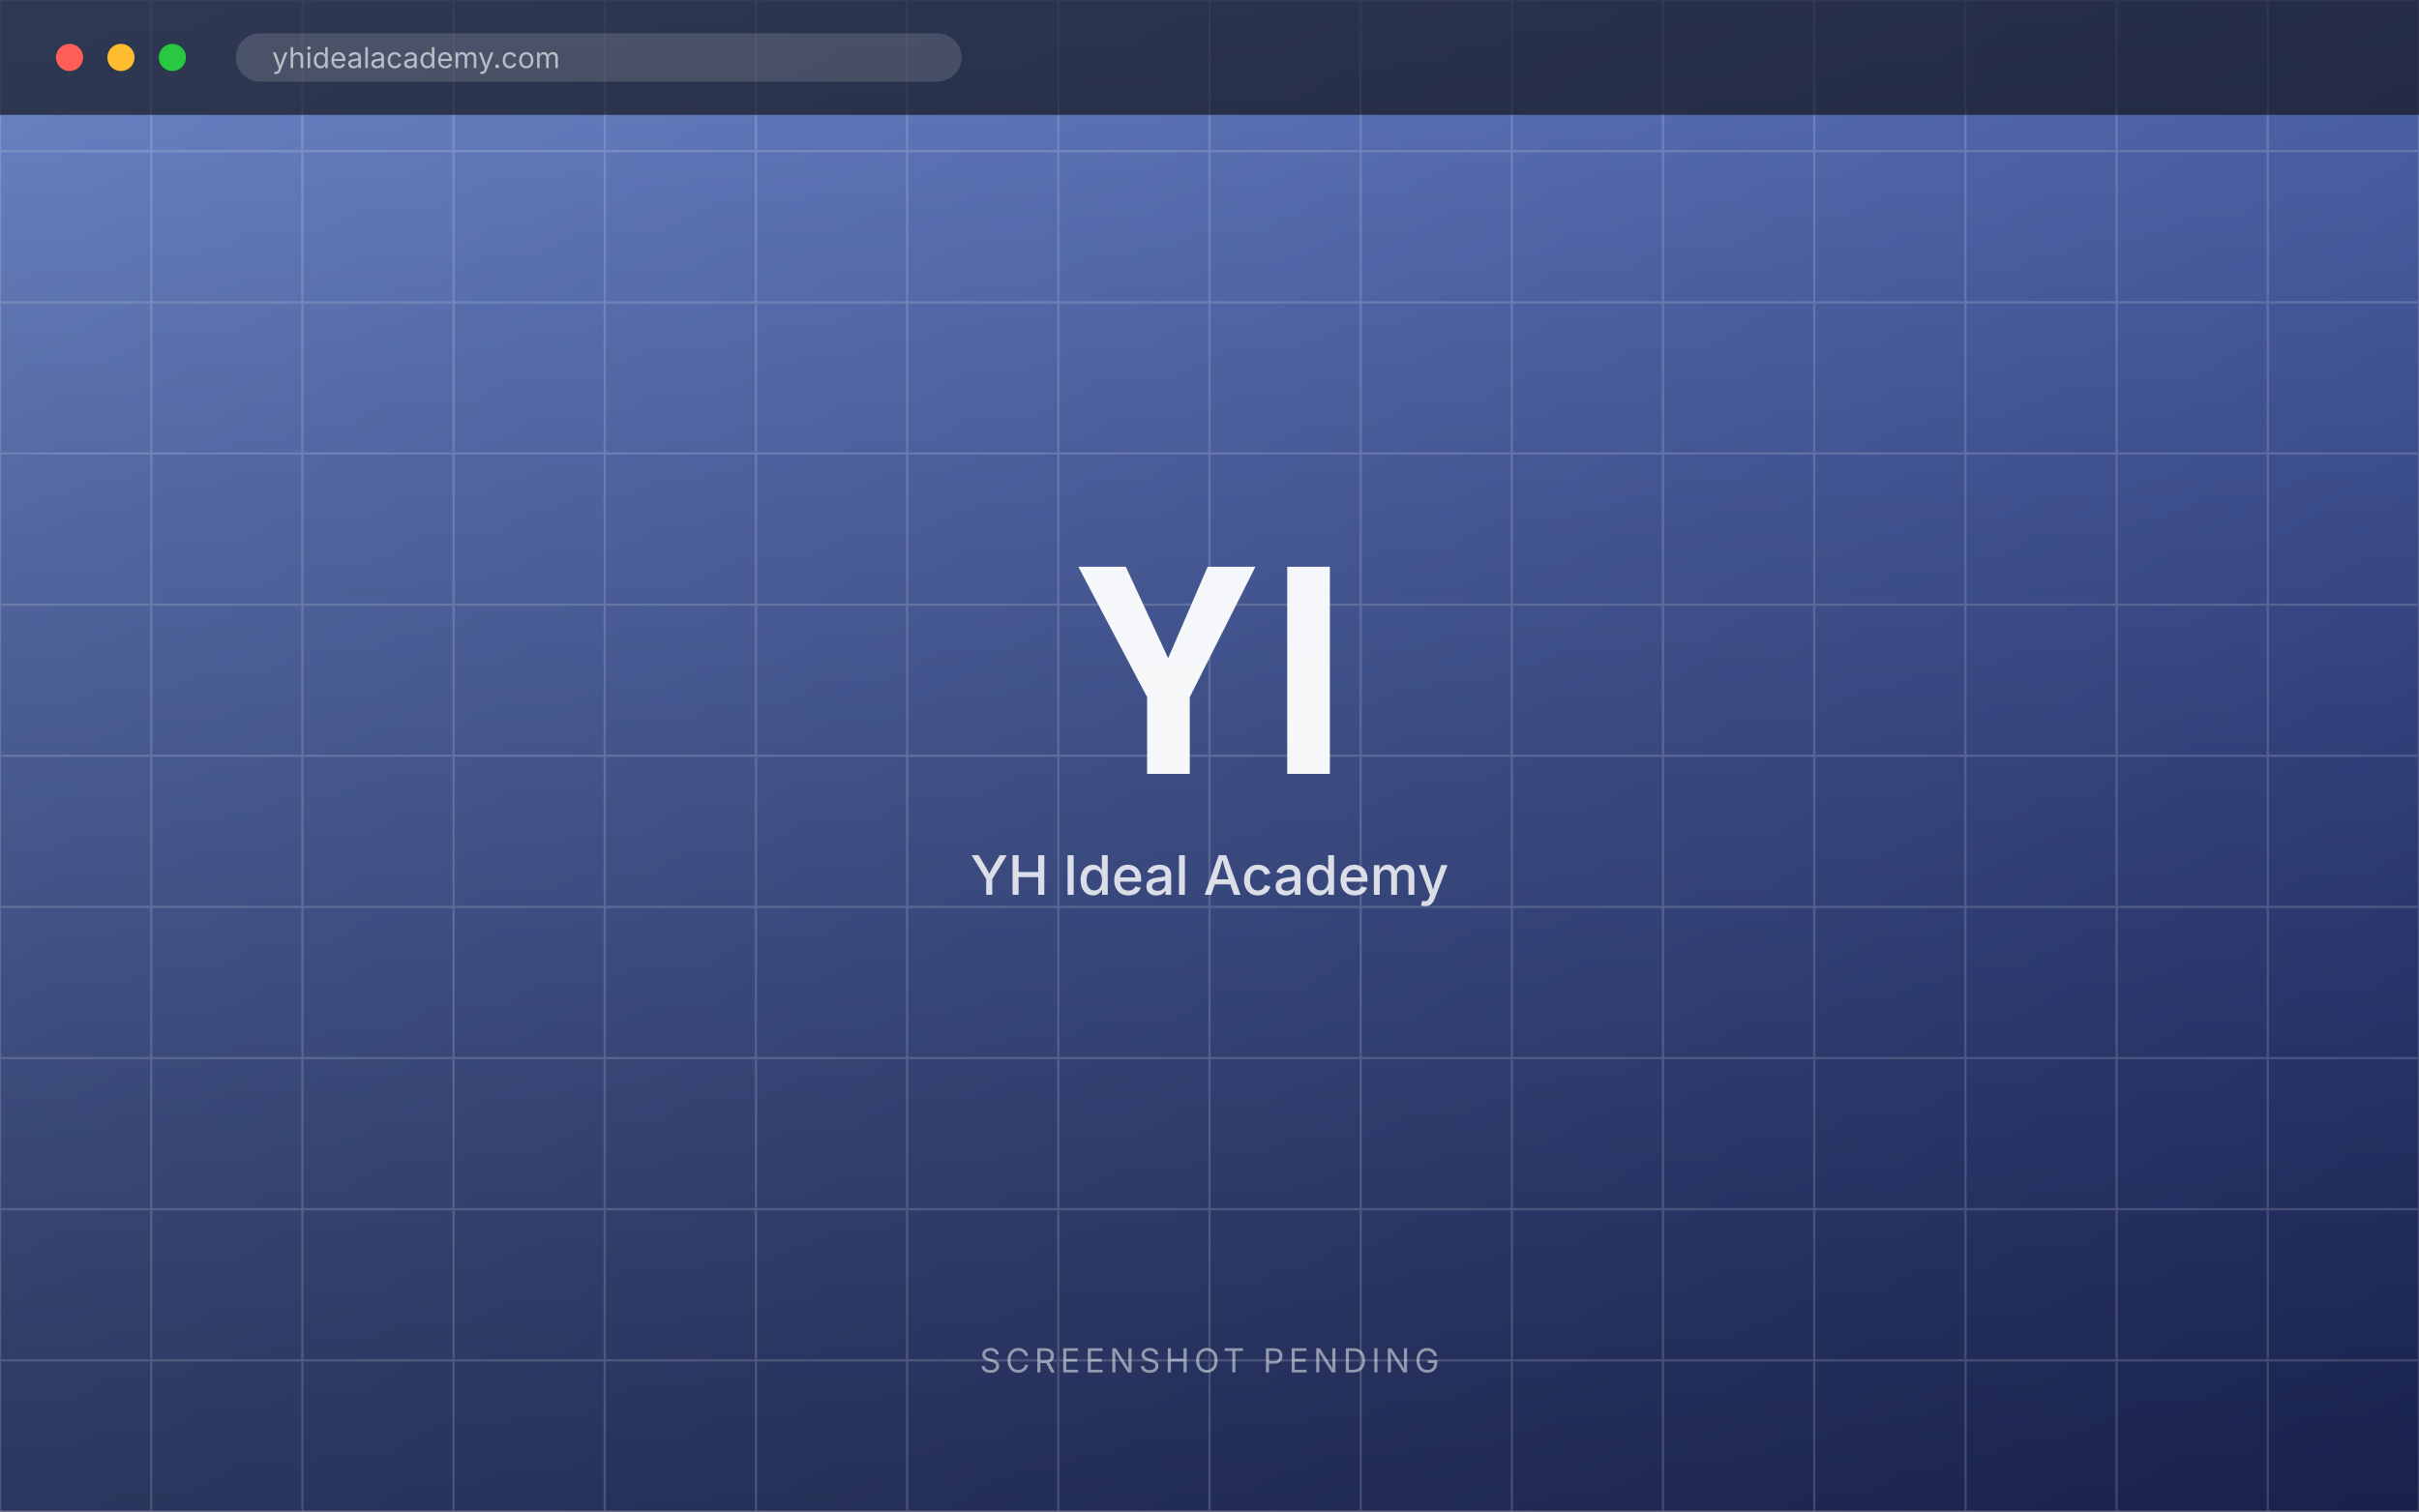
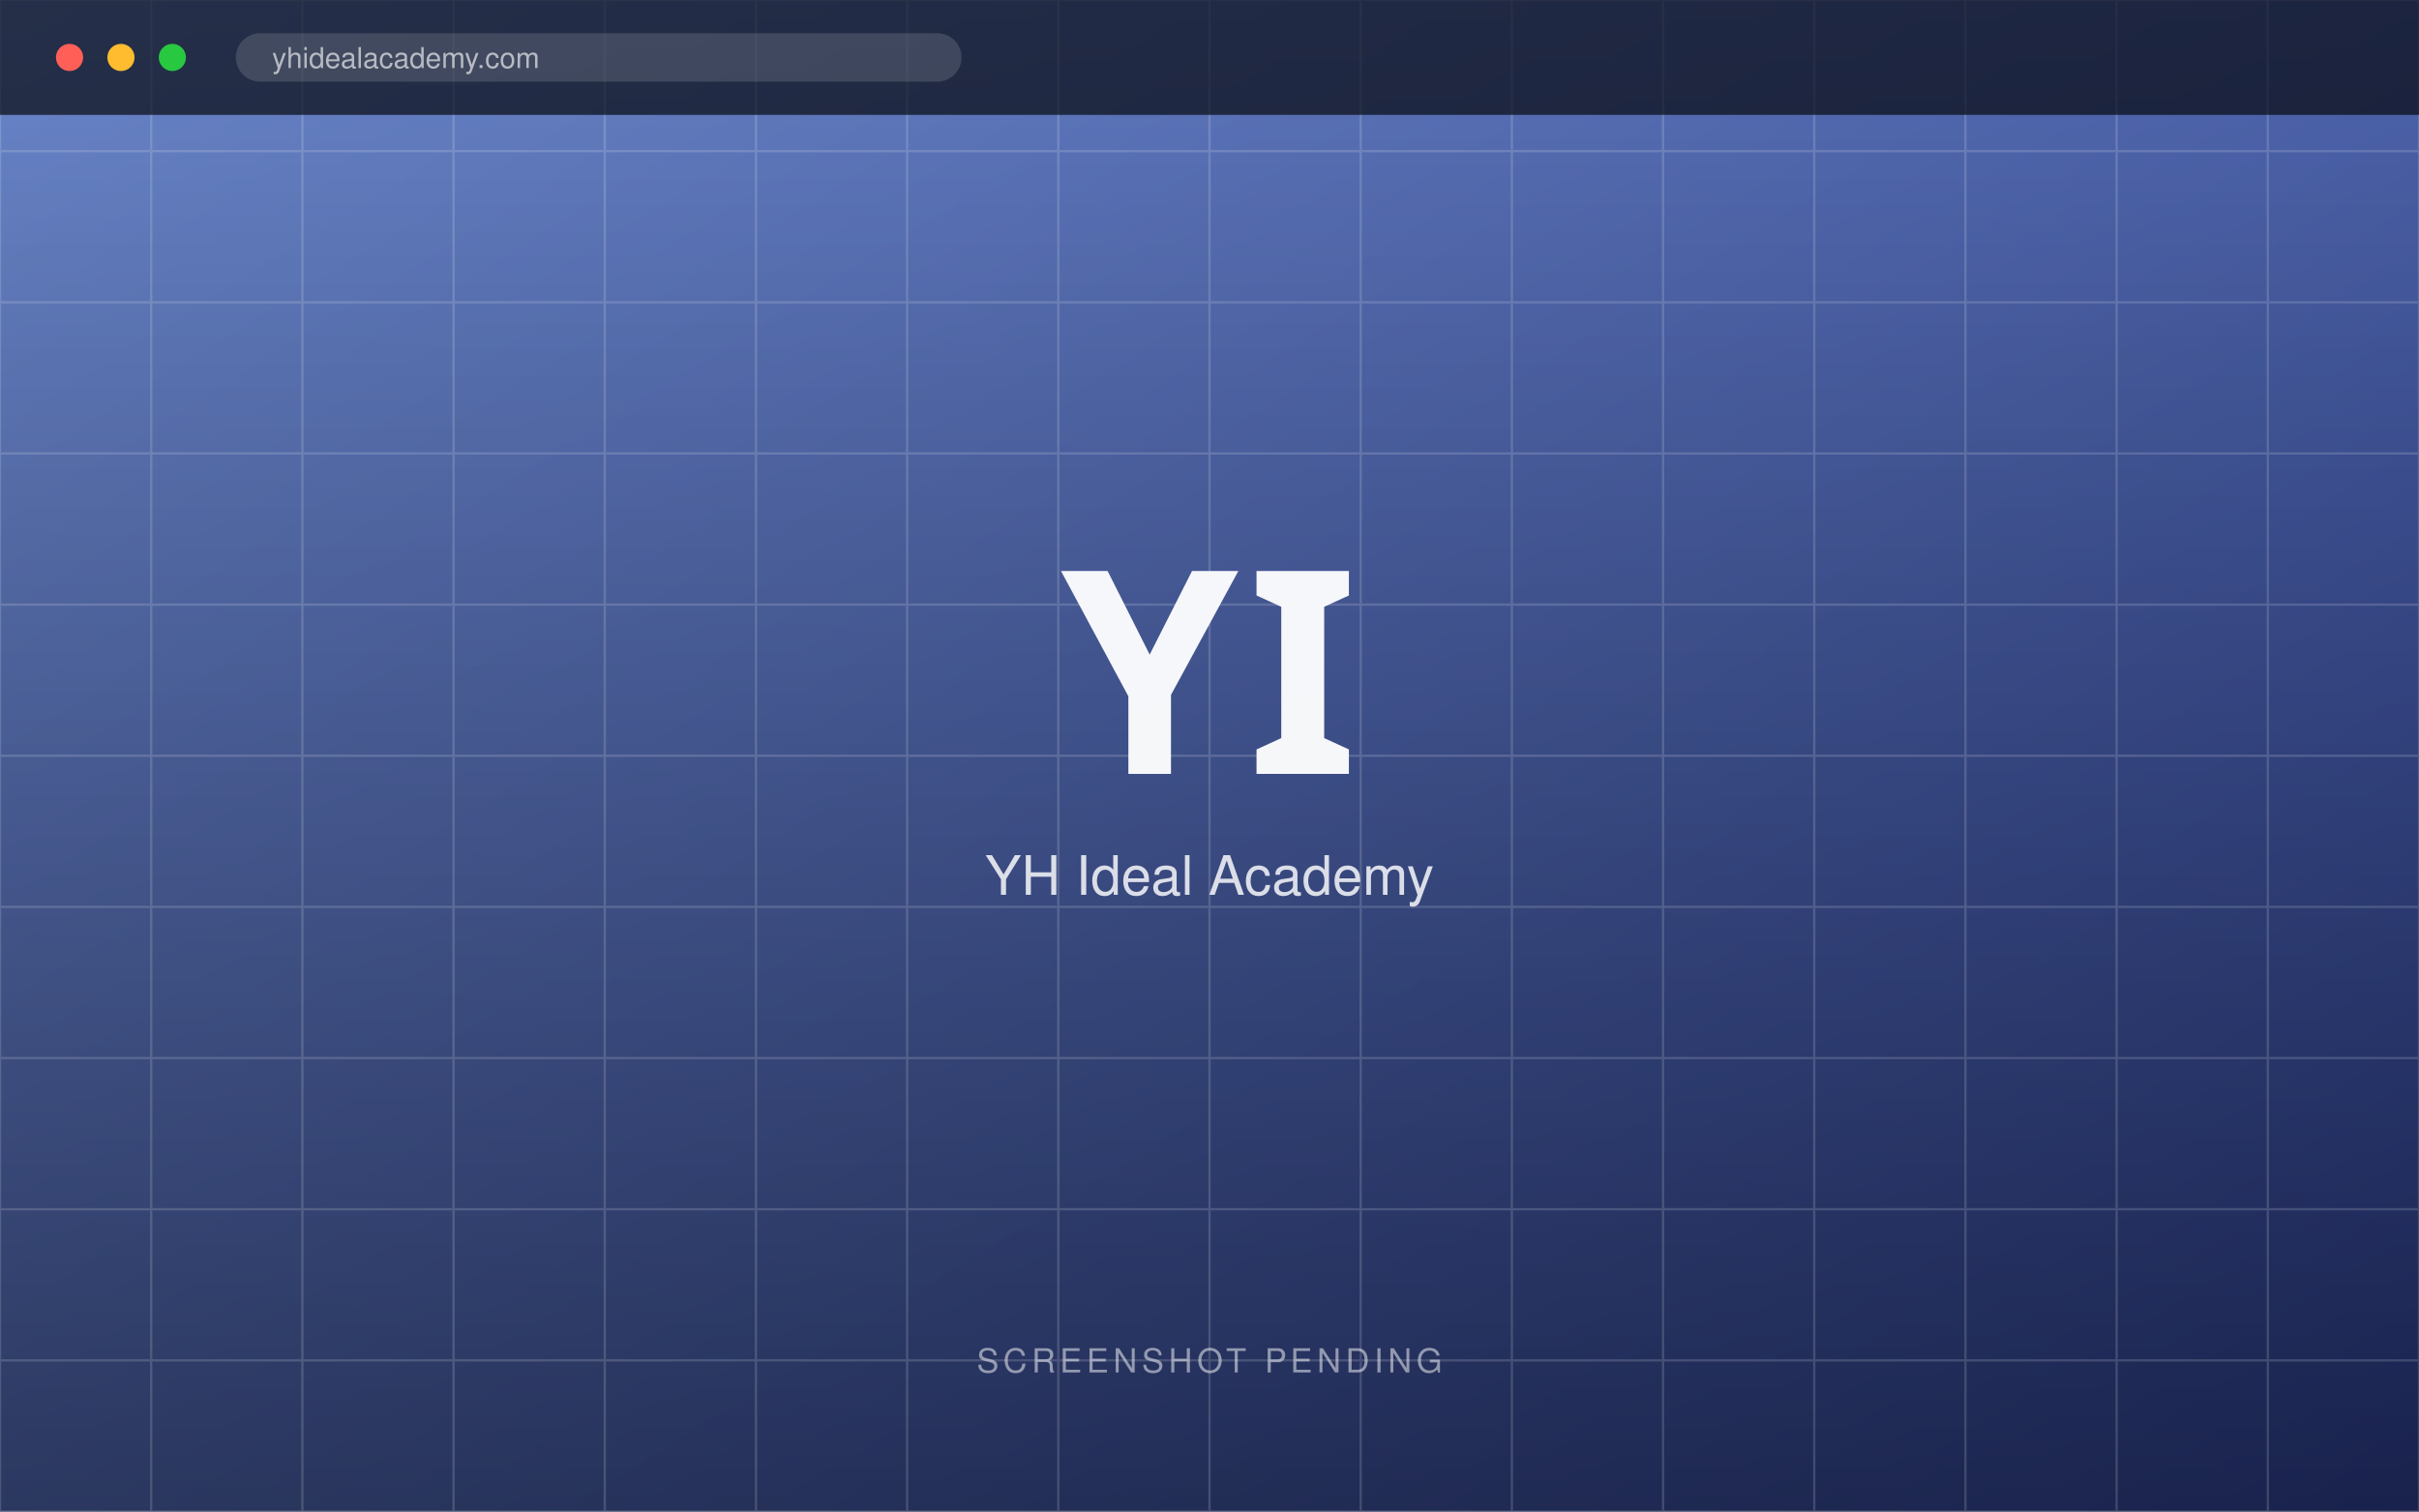
<svg xmlns="http://www.w3.org/2000/svg" viewBox="0 0 1600 1000" width="1600" height="1000" role="img" aria-label="YH Ideal Academy">
  <defs>
    <linearGradient id="g" x1="0" y1="0" x2="1" y2="1">
      <stop offset="0%" stop-color="#7C9BE8" stop-opacity=".85" />
      <stop offset="100%" stop-color="#2E3F8F" stop-opacity=".95" />
    </linearGradient>
    <linearGradient id="v" x1="0" y1="0" x2="0" y2="1">
      <stop offset="0%" stop-color="#000" stop-opacity="0" />
      <stop offset="100%" stop-color="#000" stop-opacity=".45" />
    </linearGradient>
  </defs>
-   <rect width="1600" height="1000" fill="#131317" />
+   <rect width="1600" height="1000" fill="#101C2E" />
  <rect x="0" y="0" width="1600" height="1000" fill="url(#g)" />
  <rect x="0" y="0" width="1600" height="1000" fill="url(#v)" />
  <g opacity=".16" stroke="#fff" stroke-width="1.5">
    <line x1="0" y1="0" x2="1600" y2="0" />
    <line x1="0" y1="100" x2="1600" y2="100" />
    <line x1="0" y1="200" x2="1600" y2="200" />
    <line x1="0" y1="300" x2="1600" y2="300" />
    <line x1="0" y1="400" x2="1600" y2="400" />
    <line x1="0" y1="500" x2="1600" y2="500" />
    <line x1="0" y1="600" x2="1600" y2="600" />
    <line x1="0" y1="700" x2="1600" y2="700" />
    <line x1="0" y1="800" x2="1600" y2="800" />
    <line x1="0" y1="900" x2="1600" y2="900" />
    <line x1="0" y1="1000" x2="1600" y2="1000" />
    <line x1="0" y1="0" x2="0" y2="1000" />
    <line x1="100" y1="0" x2="100" y2="1000" />
    <line x1="200" y1="0" x2="200" y2="1000" />
    <line x1="300" y1="0" x2="300" y2="1000" />
    <line x1="400" y1="0" x2="400" y2="1000" />
    <line x1="500" y1="0" x2="500" y2="1000" />
    <line x1="600" y1="0" x2="600" y2="1000" />
    <line x1="700" y1="0" x2="700" y2="1000" />
    <line x1="800" y1="0" x2="800" y2="1000" />
    <line x1="900" y1="0" x2="900" y2="1000" />
    <line x1="1000" y1="0" x2="1000" y2="1000" />
    <line x1="1100" y1="0" x2="1100" y2="1000" />
    <line x1="1200" y1="0" x2="1200" y2="1000" />
    <line x1="1300" y1="0" x2="1300" y2="1000" />
    <line x1="1400" y1="0" x2="1400" y2="1000" />
    <line x1="1500" y1="0" x2="1500" y2="1000" />
    <line x1="1600" y1="0" x2="1600" y2="1000" />
  </g>
-   <rect x="0" y="0" width="1600" height="76" fill="#0A0A0C" opacity=".62" />
+   <rect x="0" y="0" width="1600" height="76" fill="#04060C" opacity=".68" />
  <circle cx="46" cy="38" r="9" fill="#FF5F57" />
  <circle cx="80" cy="38" r="9" fill="#FEBC2E" />
  <circle cx="114" cy="38" r="9" fill="#28C840" />
  <rect x="156" y="22" width="480" height="32" rx="16" fill="#fff" opacity=".14" />
-   <text x="180" y="45" font-family="'Instrument Sans',Inter,Helvetica,Arial,sans-serif" font-size="19" fill="#fff" opacity=".62">yhidealacademy.com</text>
-   <text x="800" y="512" text-anchor="middle" font-family="Archivo,Helvetica,Arial,sans-serif" font-size="188" font-weight="700" fill="#fff" opacity=".95" letter-spacing="6">YI</text>
-   <text x="800" y="592" text-anchor="middle" font-family="'Instrument Sans',Inter,Helvetica,Arial,sans-serif" font-size="36" font-weight="500" fill="#fff" opacity=".82">YH Ideal Academy</text>
-   <text x="800" y="908" text-anchor="middle" font-family="'Instrument Sans',Inter,Helvetica,Arial,sans-serif" font-size="22" fill="#fff" opacity=".5" letter-spacing="3">SCREENSHOT PENDING</text>
+   <text x="180" y="45" font-family="'Chakra Petch',Helvetica,Arial,sans-serif" font-size="19" fill="#fff" opacity=".62">yhidealacademy.com</text>
+   <text x="800" y="512" text-anchor="middle" font-family="'Big Shoulders Display',Haettenschweiler,'Arial Narrow',sans-serif" font-size="188" font-weight="700" fill="#fff" opacity=".95" letter-spacing="6">YI</text>
+   <text x="800" y="592" text-anchor="middle" font-family="'Chakra Petch',Helvetica,Arial,sans-serif" font-size="36" font-weight="500" fill="#fff" opacity=".82">YH Ideal Academy</text>
+   <text x="800" y="908" text-anchor="middle" font-family="'Chakra Petch',Helvetica,Arial,sans-serif" font-size="22" fill="#fff" opacity=".5" letter-spacing="3">SCREENSHOT PENDING</text>
</svg>
